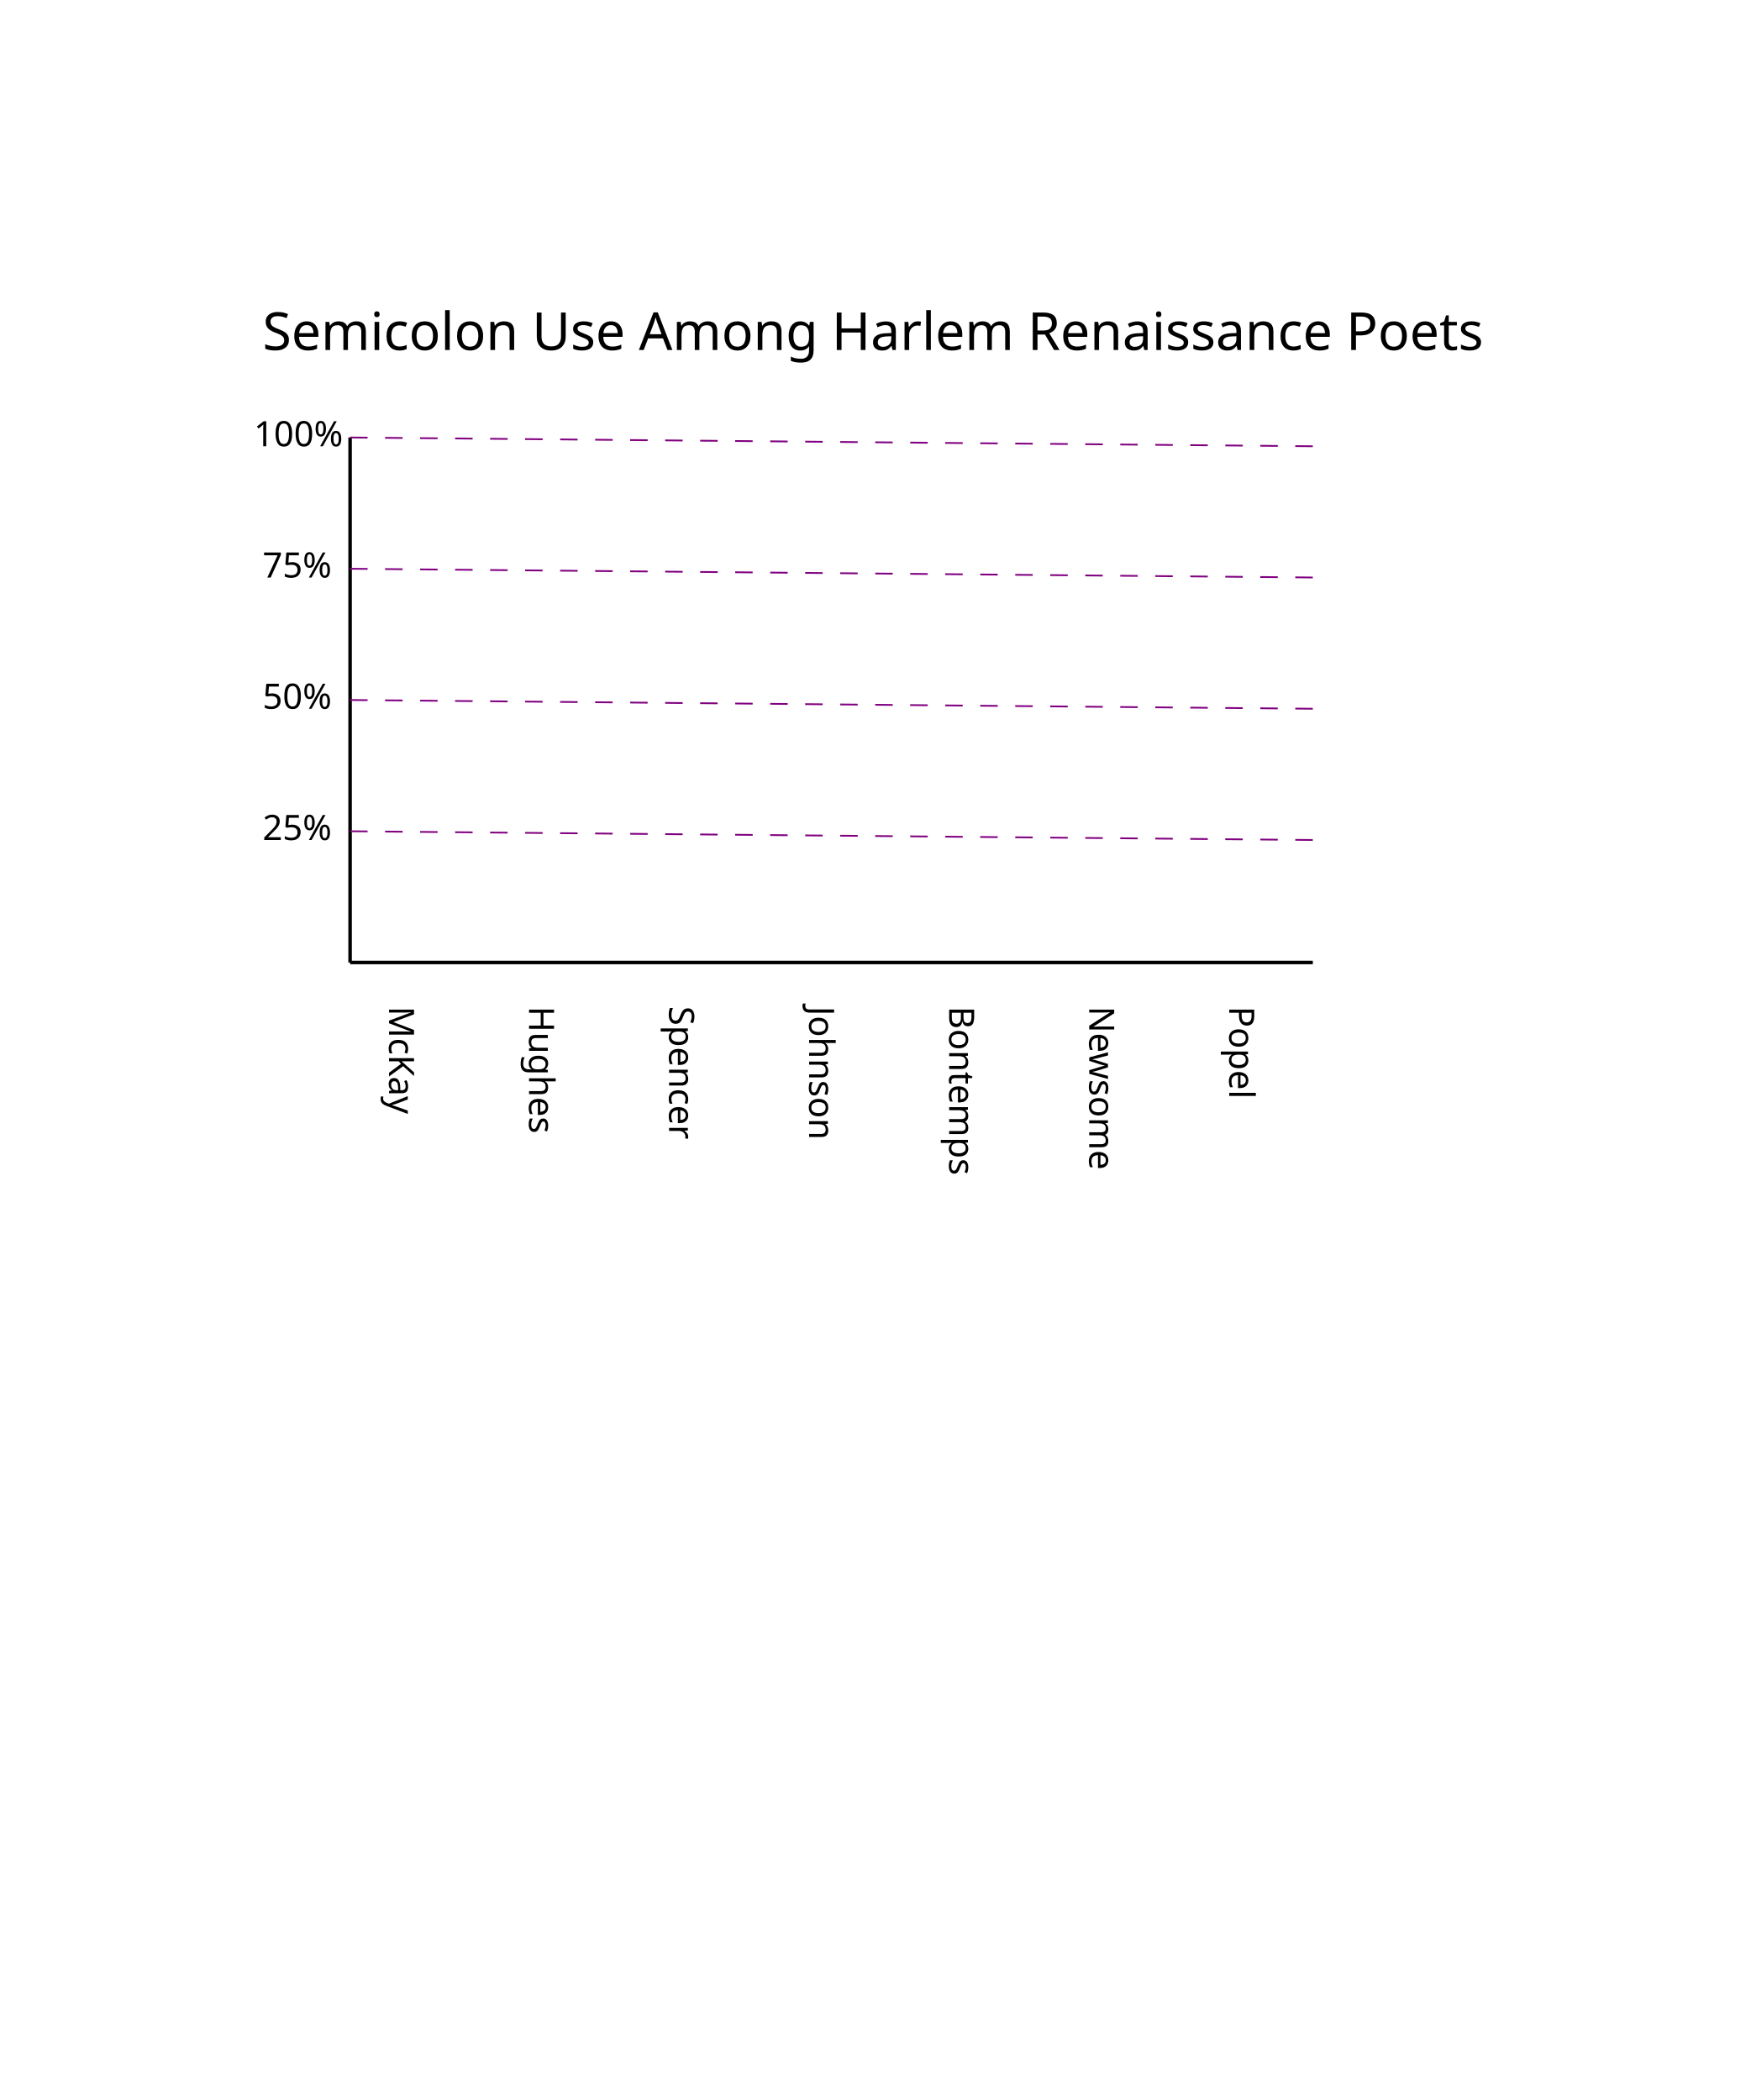
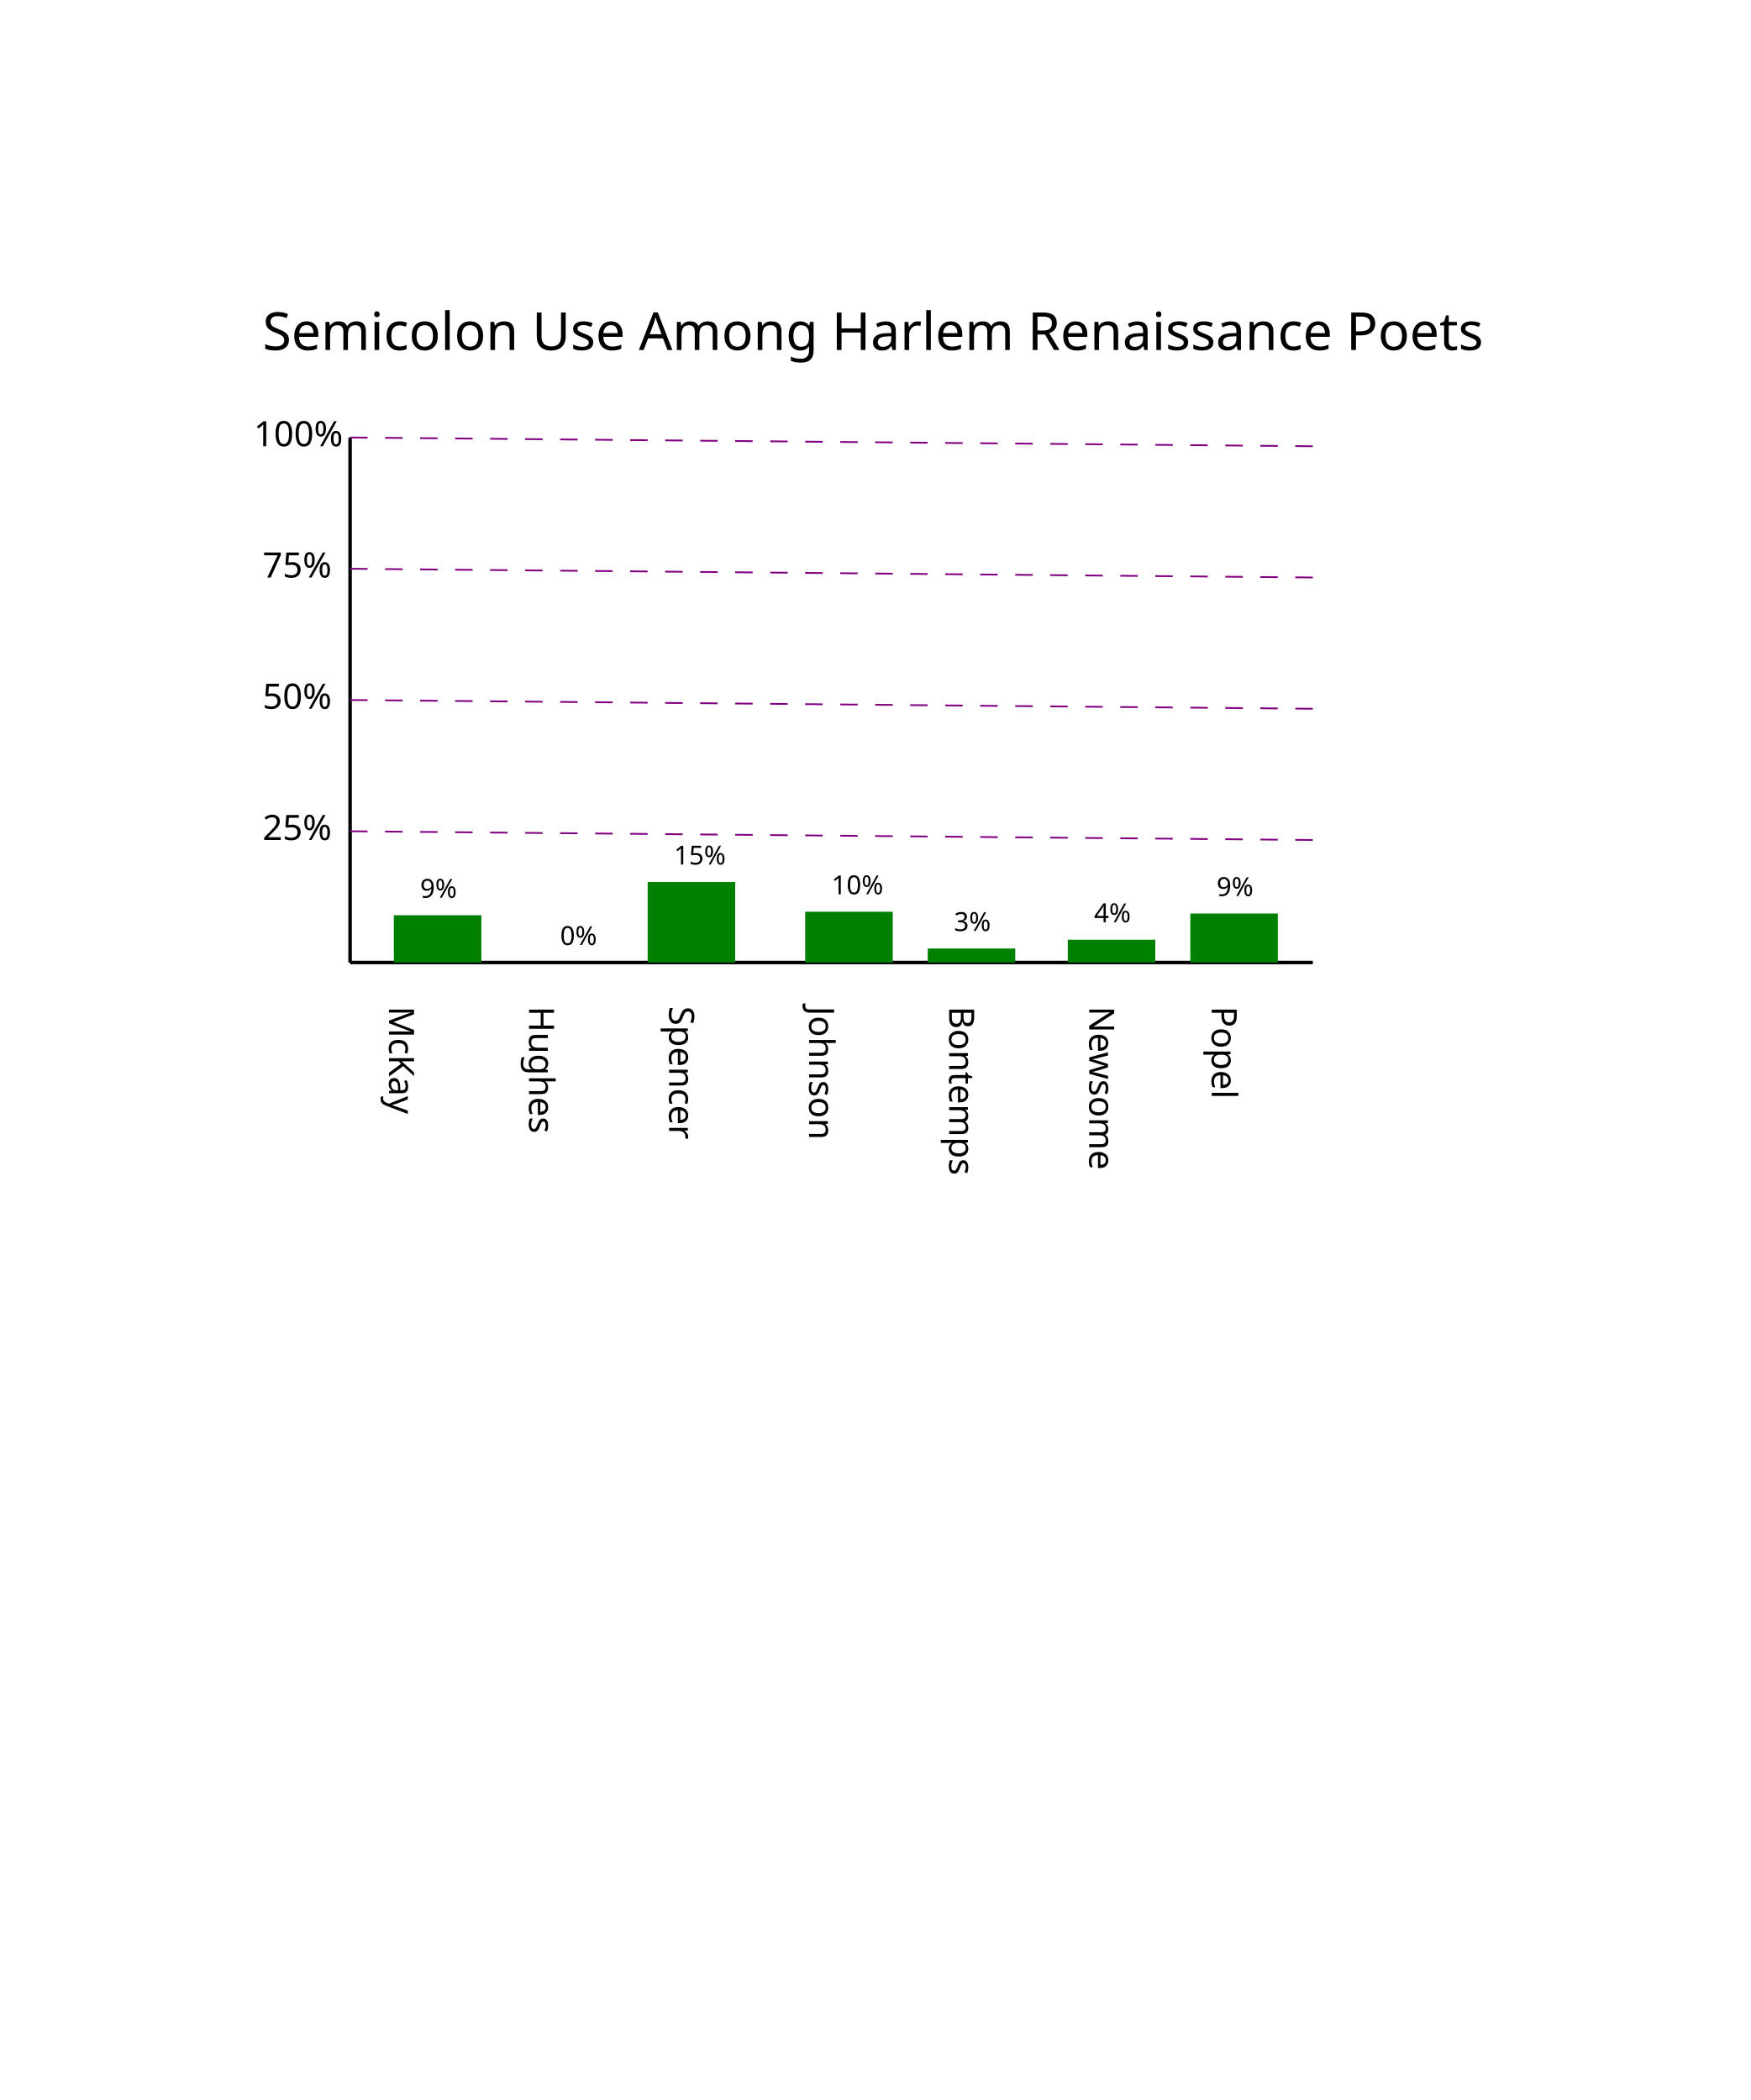
<svg xmlns="http://www.w3.org/2000/svg" width="1000" height="1200">
  <g transform="translate(200 550)">
    <text x="-50" y="-350" style="font-family:sans-serif;font-size:30px">Semicolon Use Among Harlem Renaissance Poets</text>
    <line x1="0" y1="0" x2="550" y2="0" stroke="black" stroke-width="2" />
    <line x1="0" y1="0" x2="0" y2="-300" stroke="black" stroke-width="2" />
    <text x="30" y="25" style="font-family:sans-serif;font-size:20px;writing-mode:tb" fill="black">McKay</text>
    <text x="110" y="25" style="font-family:sans-serif;font-size:20px;writing-mode:tb" fill="black">Hughes</text>
    <text x="190" y="25" style="font-family:sans-serif;font-size:20px;writing-mode:tb" fill="black">Spencer</text>
    <text x="270" y="25" style="font-family:sans-serif;font-size:20px;writing-mode:tb" fill="black">Johnson</text>
    <text x="350" y="25" style="font-family:sans-serif;font-size:20px;writing-mode:tb" fill="black">Bontemps</text>
    <text x="430" y="25" style="font-family:sans-serif;font-size:20px;writing-mode:tb" fill="black">Newsome</text>
-     <text x="510" y="25" style="font-family:sans-serif;font-size:20px;writing-mode:tb" fill="black">Popel</text>
+     <text x="500" y="25" style="font-family:sans-serif;font-size:20px;writing-mode:tb" fill="black">Popel</text>
    <line x1="0" y1="-75" x2="550" y2="-70" stroke="purple" stroke-width="1" stroke-dasharray="10" />
    <text x="-50" y="-70" style="font-family:sans-serif;font-size:20px">25%</text>
    <line x1="0" y1="-150" x2="550" y2="-145" stroke="purple" stroke-width="1" stroke-dasharray="10" />
    <text x="-50" y="-145" style="font-family:sans-serif;font-size:20px">50%</text>
    <line x1="0" y1="-225" x2="550" y2="-220" stroke="purple" stroke-width="1" stroke-dasharray="10" />
    <text x="-50" y="-220" style="font-family:sans-serif;font-size:20px">75%</text>
    <line x1="0" y1="-300" x2="550" y2="-295" stroke="purple" stroke-width="1" stroke-dasharray="10" />
    <text x="-55" y="-295" style="font-family:sans-serif;font-size:20px">100%</text>
+     <rect x="25" y="-27" height="27" width="50" fill="green" />
+     <text x="40" y="-37" style="font-family:sans-serif;font-size:15px">9%</text>
+     <rect x="105" y="0" height="0" width="50" fill="green" />
+     <text x="120" y="-10" style="font-family:sans-serif;font-size:15px">0%</text>
+     <rect x="170" y="-46" height="46" width="50" fill="green" />
+     <text x="185" y="-56" style="font-family:sans-serif;font-size:15px">15%</text>
+     <rect x="260" y="-29" height="29" width="50" fill="green" />
+     <text x="275" y="-39" style="font-family:sans-serif;font-size:15px">10%</text>
+     <rect x="330" y="-8" height="8" width="50" fill="green" />
+     <text x="345" y="-18" style="font-family:sans-serif;font-size:15px">3%</text>
+     <rect x="410" y="-13" height="13" width="50" fill="green" />
+     <text x="425" y="-23" style="font-family:sans-serif;font-size:15px">4%</text>
+     <rect x="480" y="-28" height="28" width="50" fill="green" />
+     <text x="495" y="-38" style="font-family:sans-serif;font-size:15px">9%</text>
  </g>
</svg>
